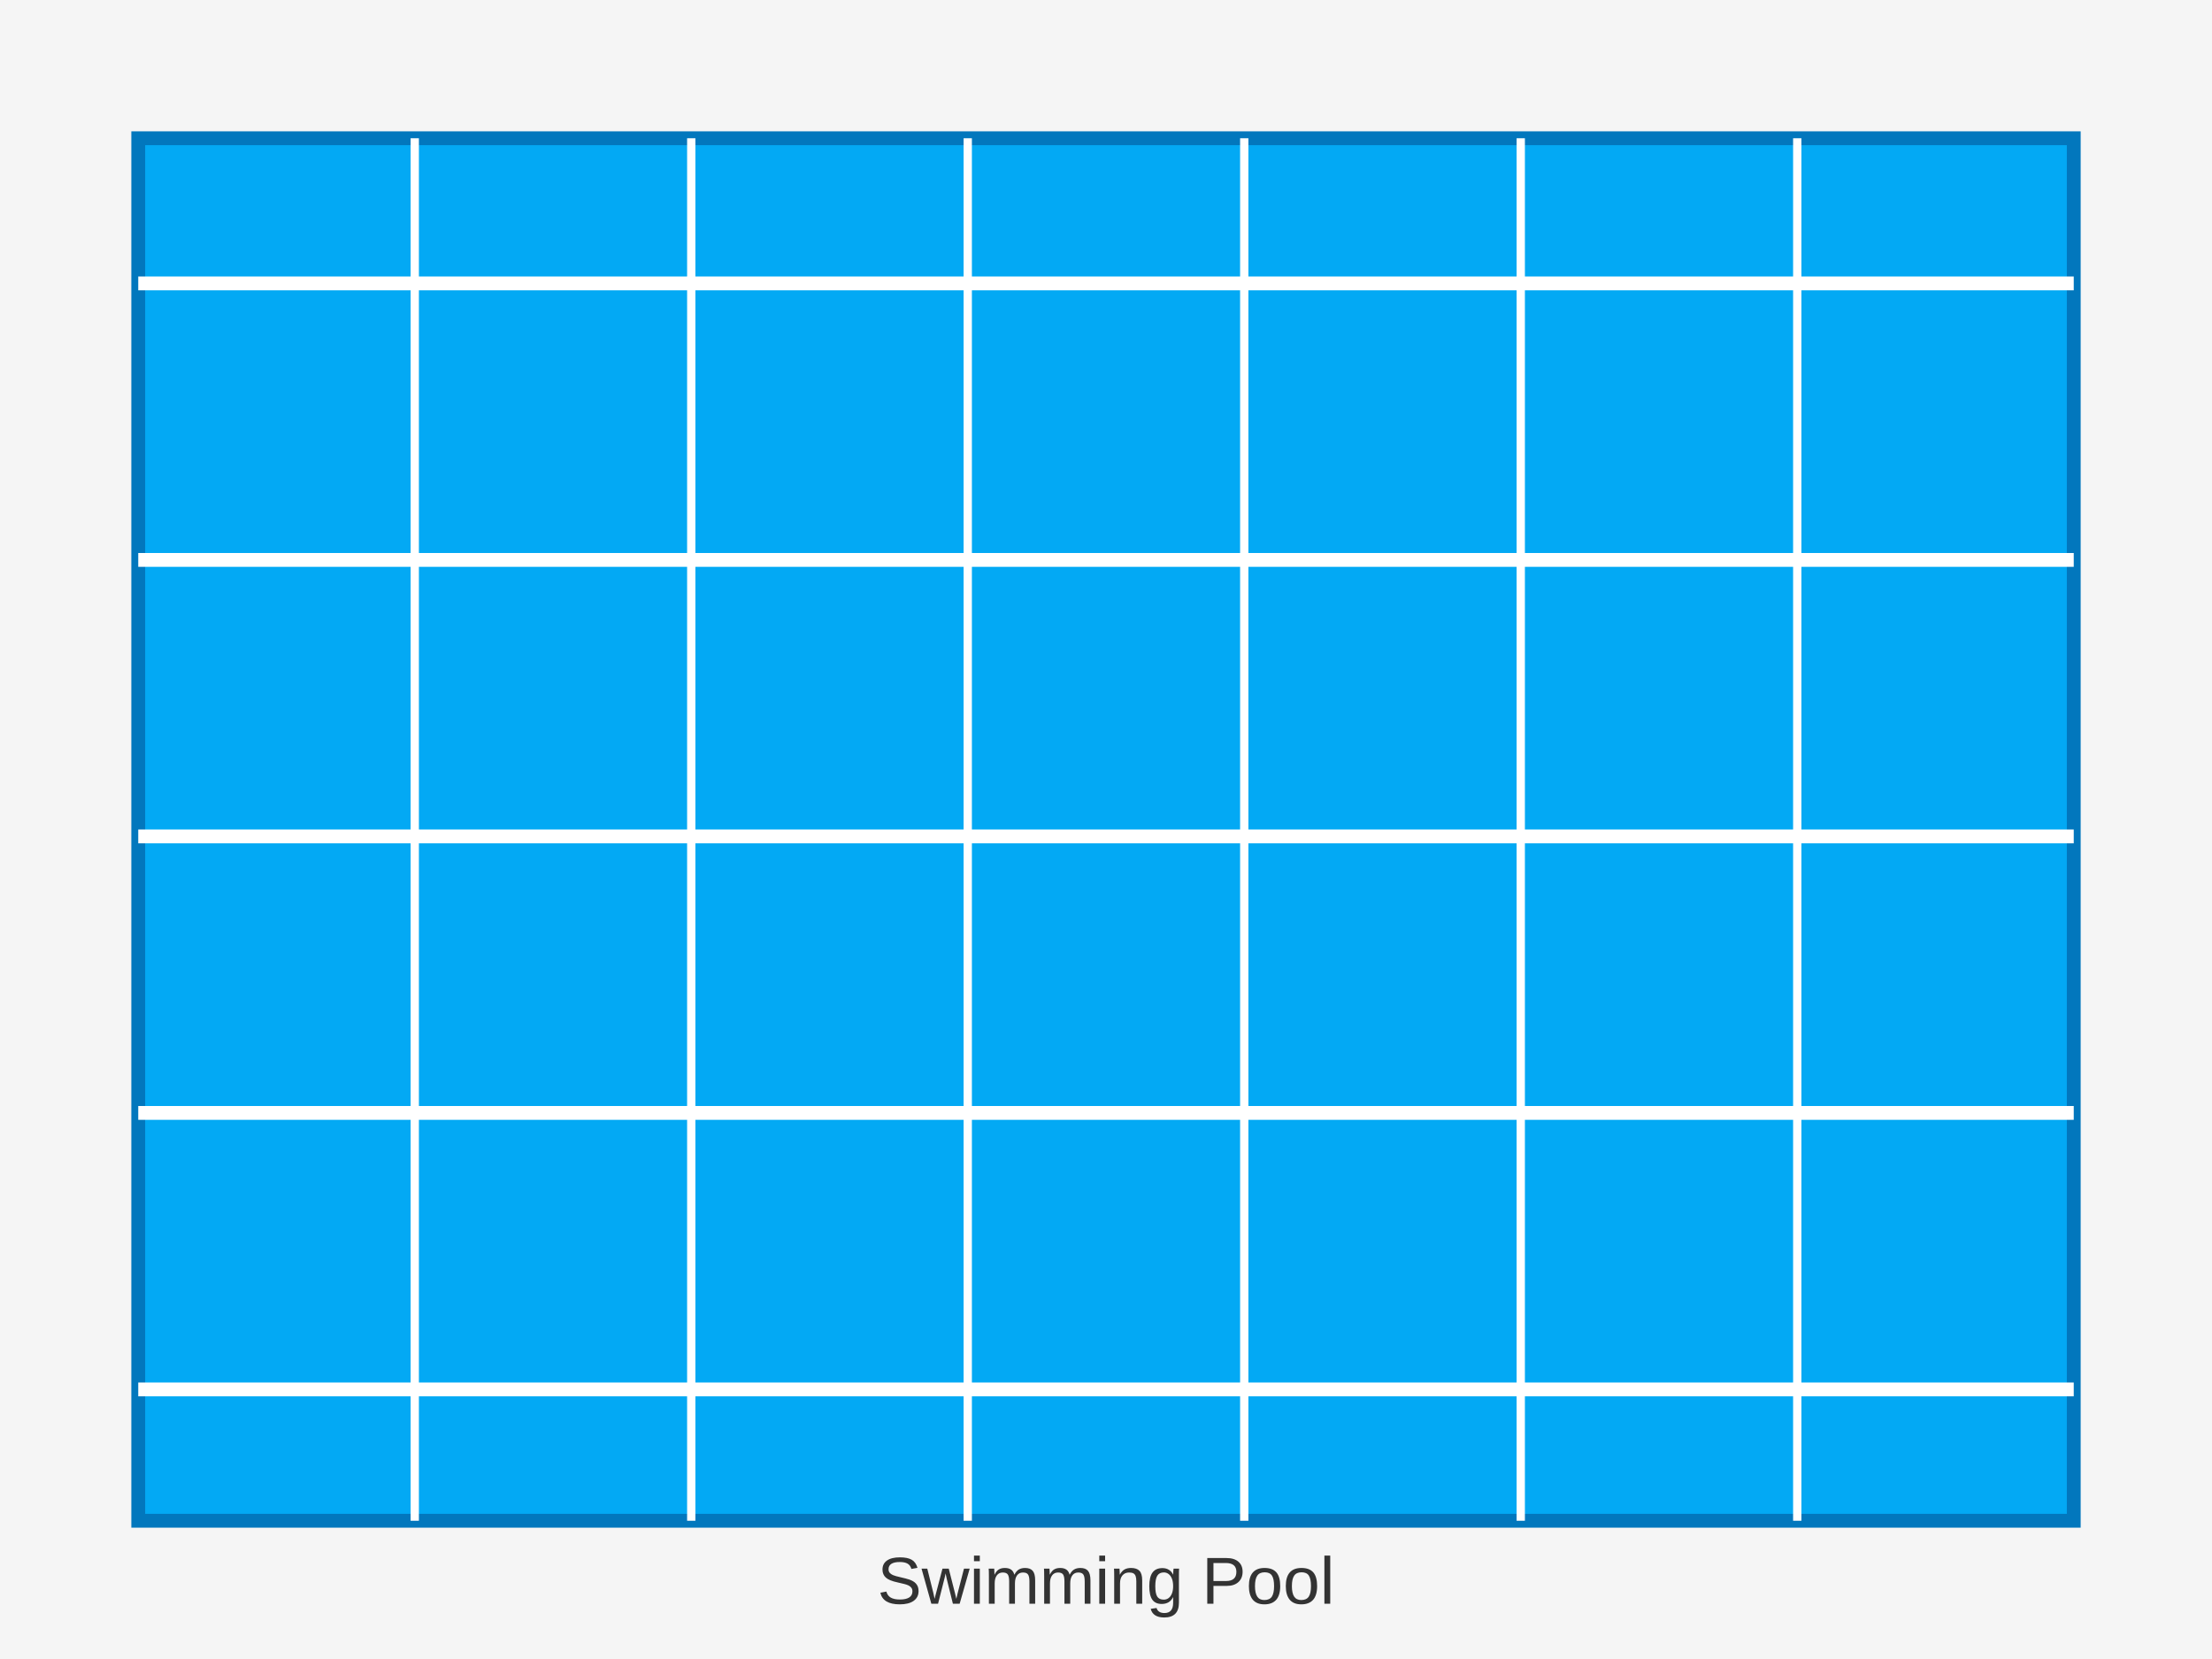
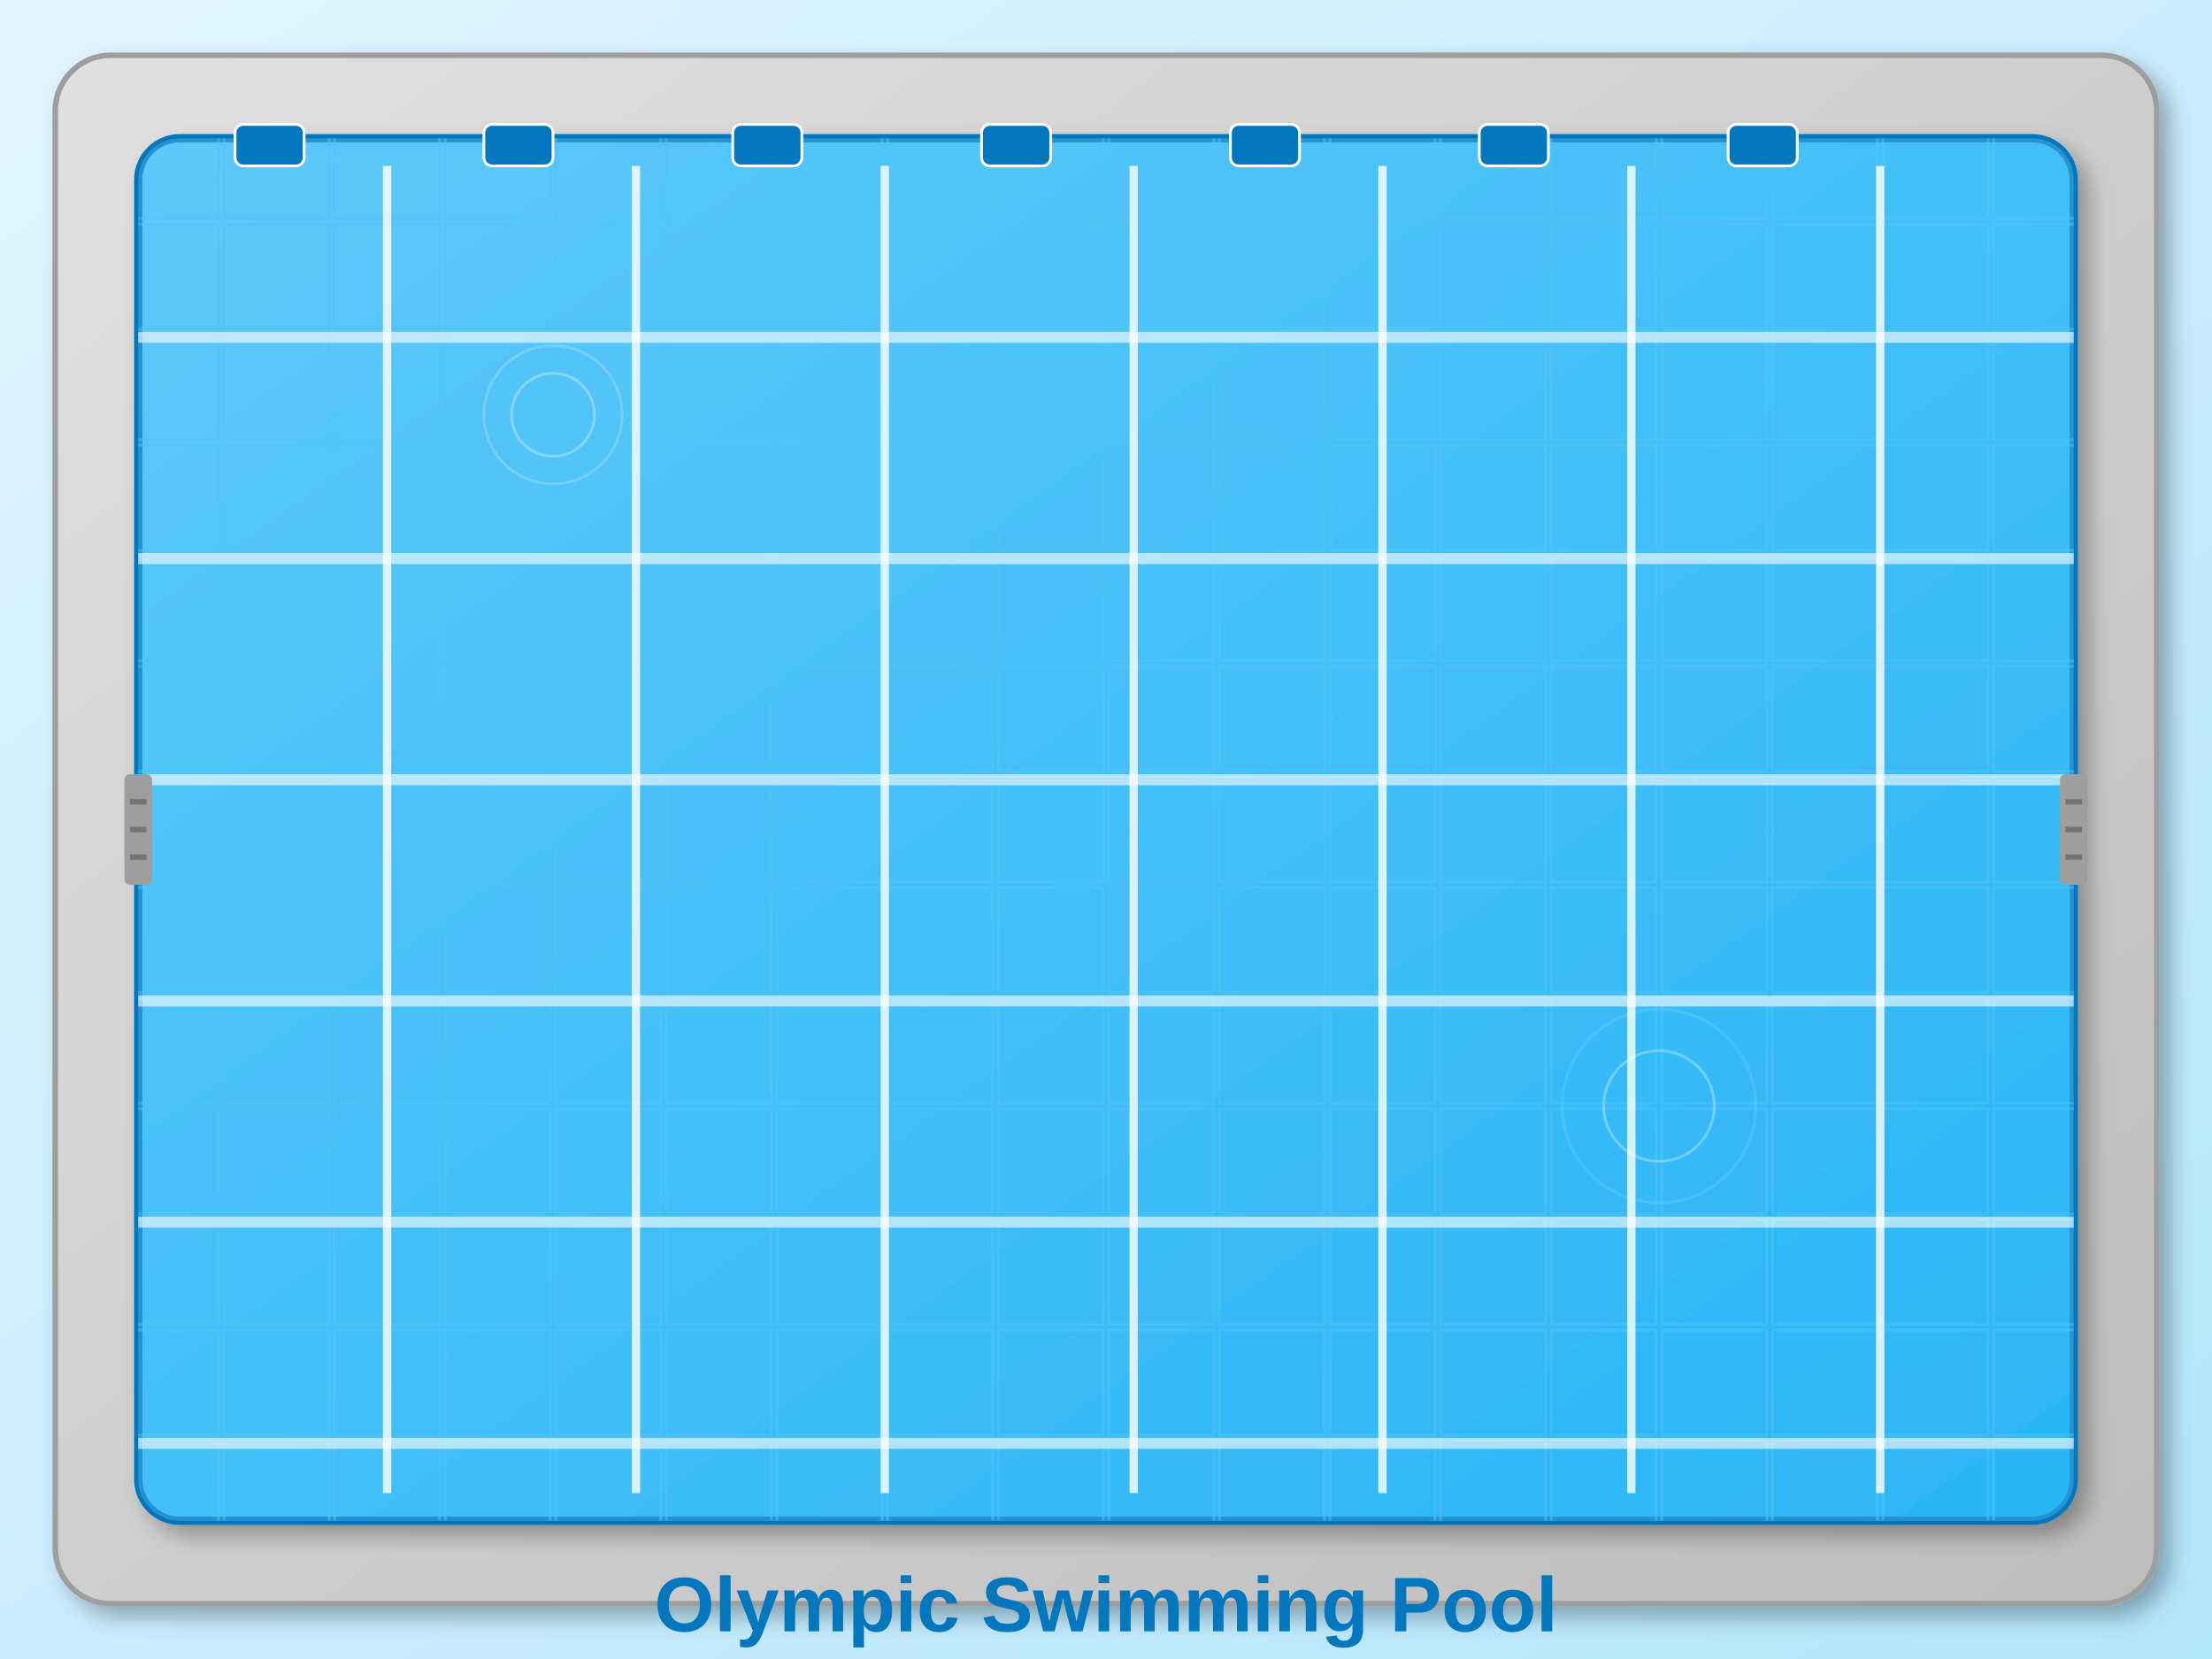
<svg xmlns="http://www.w3.org/2000/svg" viewBox="0 0 800 600" width="800" height="600">
-   <rect width="800" height="600" fill="#f5f5f5" />
-   <rect x="50" y="50" width="700" height="500" fill="#03a9f4" stroke="#0277bd" stroke-width="5" />
-   <line x1="150" y1="50" x2="150" y2="550" stroke="#ffffff" stroke-width="3" />
-   <line x1="250" y1="50" x2="250" y2="550" stroke="#ffffff" stroke-width="3" />
-   <line x1="350" y1="50" x2="350" y2="550" stroke="#ffffff" stroke-width="3" />
-   <line x1="450" y1="50" x2="450" y2="550" stroke="#ffffff" stroke-width="3" />
-   <line x1="550" y1="50" x2="550" y2="550" stroke="#ffffff" stroke-width="3" />
-   <line x1="650" y1="50" x2="650" y2="550" stroke="#ffffff" stroke-width="3" />
-   <rect x="50" y="100" width="700" height="5" fill="#ffffff" />
-   <rect x="50" y="200" width="700" height="5" fill="#ffffff" />
-   <rect x="50" y="300" width="700" height="5" fill="#ffffff" />
-   <rect x="50" y="400" width="700" height="5" fill="#ffffff" />
-   <rect x="50" y="500" width="700" height="5" fill="#ffffff" />
-   <text x="400" y="580" font-family="Arial" font-size="24" text-anchor="middle" fill="#333333">Swimming Pool</text>
+   <defs>
+     <linearGradient id="bgGradPool" x1="0%" y1="0%" x2="100%" y2="100%">
+       <stop offset="0%" style="stop-color:#e1f5fe;stop-opacity:1" />
+       <stop offset="100%" style="stop-color:#b3e5fc;stop-opacity:1" />
+     </linearGradient>
+     <linearGradient id="waterGradPool" x1="0%" y1="0%" x2="100%" y2="100%">
+       <stop offset="0%" style="stop-color:#4fc3f7;stop-opacity:1" />
+       <stop offset="50%" style="stop-color:#29b6f6;stop-opacity:1" />
+       <stop offset="100%" style="stop-color:#03a9f4;stop-opacity:1" />
+     </linearGradient>
+     <linearGradient id="poolEdgeGrad" x1="0%" y1="0%" x2="100%" y2="100%">
+       <stop offset="0%" style="stop-color:#e0e0e0;stop-opacity:1" />
+       <stop offset="100%" style="stop-color:#bdbdbd;stop-opacity:1" />
+     </linearGradient>
+     <filter id="shadowPool" x="-20%" y="-20%" width="140%" height="140%">
+       <feDropShadow dx="4" dy="4" stdDeviation="4" flood-opacity="0.3" />
+     </filter>
+     <filter id="waterRipple" x="-20%" y="-20%" width="140%" height="140%">
+       <feTurbulence baseFrequency="0.02" numOctaves="3" result="noise" seed="1" />
+       <feDisplacementMap in="SourceGraphic" in2="noise" scale="2" />
+     </filter>
+     <pattern id="poolTile" patternUnits="userSpaceOnUse" width="40" height="40">
+       <rect width="40" height="40" fill="#81d4fa" opacity="0.3" />
+       <rect x="1" y="1" width="38" height="38" fill="none" stroke="#4fc3f7" stroke-width="1" opacity="0.5" />
+     </pattern>
+   </defs>
+   <rect width="800" height="600" fill="url(#bgGradPool)" />
+   <rect x="25" y="25" width="750" height="550" rx="20" fill="#000" opacity="0.1" />
+   <rect x="20" y="20" width="760" height="560" rx="20" fill="url(#poolEdgeGrad)" stroke="#9e9e9e" stroke-width="2" filter="url(#shadowPool)" />
+   <rect x="55" y="55" width="690" height="490" rx="15" fill="#000" opacity="0.2" />
+   <rect x="50" y="50" width="700" height="500" rx="15" fill="url(#waterGradPool)" stroke="#0277bd" stroke-width="3" filter="url(#shadowPool)" />
+   <rect x="50" y="50" width="700" height="500" rx="15" fill="url(#poolTile)" />
+   <line x1="140" y1="60" x2="140" y2="540" stroke="#ffffff" stroke-width="3" opacity="0.8" />
+   <line x1="230" y1="60" x2="230" y2="540" stroke="#ffffff" stroke-width="3" opacity="0.8" />
+   <line x1="320" y1="60" x2="320" y2="540" stroke="#ffffff" stroke-width="3" opacity="0.8" />
+   <line x1="410" y1="60" x2="410" y2="540" stroke="#ffffff" stroke-width="3" opacity="0.8" />
+   <line x1="500" y1="60" x2="500" y2="540" stroke="#ffffff" stroke-width="3" opacity="0.8" />
+   <line x1="590" y1="60" x2="590" y2="540" stroke="#ffffff" stroke-width="3" opacity="0.8" />
+   <line x1="680" y1="60" x2="680" y2="540" stroke="#ffffff" stroke-width="3" opacity="0.8" />
+   <rect x="50" y="120" width="700" height="4" fill="#ffffff" opacity="0.6" />
+   <rect x="50" y="200" width="700" height="4" fill="#ffffff" opacity="0.6" />
+   <rect x="50" y="280" width="700" height="4" fill="#ffffff" opacity="0.6" />
+   <rect x="50" y="360" width="700" height="4" fill="#ffffff" opacity="0.6" />
+   <rect x="50" y="440" width="700" height="4" fill="#ffffff" opacity="0.6" />
+   <rect x="50" y="520" width="700" height="4" fill="#ffffff" opacity="0.6" />
+   <rect x="85" y="45" width="25" height="15" rx="3" fill="#0277bd" stroke="#ffffff" stroke-width="1" />
+   <rect x="175" y="45" width="25" height="15" rx="3" fill="#0277bd" stroke="#ffffff" stroke-width="1" />
+   <rect x="265" y="45" width="25" height="15" rx="3" fill="#0277bd" stroke="#ffffff" stroke-width="1" />
+   <rect x="355" y="45" width="25" height="15" rx="3" fill="#0277bd" stroke="#ffffff" stroke-width="1" />
+   <rect x="445" y="45" width="25" height="15" rx="3" fill="#0277bd" stroke="#ffffff" stroke-width="1" />
+   <rect x="535" y="45" width="25" height="15" rx="3" fill="#0277bd" stroke="#ffffff" stroke-width="1" />
+   <rect x="625" y="45" width="25" height="15" rx="3" fill="#0277bd" stroke="#ffffff" stroke-width="1" />
+   <rect x="45" y="280" width="10" height="40" rx="2" fill="#9e9e9e" />
+   <rect x="745" y="280" width="10" height="40" rx="2" fill="#9e9e9e" />
+   <line x1="47" y1="290" x2="53" y2="290" stroke="#757575" stroke-width="2" />
+   <line x1="47" y1="300" x2="53" y2="300" stroke="#757575" stroke-width="2" />
+   <line x1="47" y1="310" x2="53" y2="310" stroke="#757575" stroke-width="2" />
+   <line x1="747" y1="290" x2="753" y2="290" stroke="#757575" stroke-width="2" />
+   <line x1="747" y1="300" x2="753" y2="300" stroke="#757575" stroke-width="2" />
+   <line x1="747" y1="310" x2="753" y2="310" stroke="#757575" stroke-width="2" />
+   <circle cx="200" cy="150" r="15" fill="none" stroke="#ffffff" stroke-width="1" opacity="0.3" />
+   <circle cx="200" cy="150" r="25" fill="none" stroke="#ffffff" stroke-width="1" opacity="0.2" />
+   <circle cx="600" cy="400" r="20" fill="none" stroke="#ffffff" stroke-width="1" opacity="0.3" />
+   <circle cx="600" cy="400" r="35" fill="none" stroke="#ffffff" stroke-width="1" opacity="0.1" />
+   <text x="400" y="590" font-family="Arial" font-size="28" font-weight="bold" text-anchor="middle" fill="#0277bd">Olympic Swimming Pool</text>
</svg>
